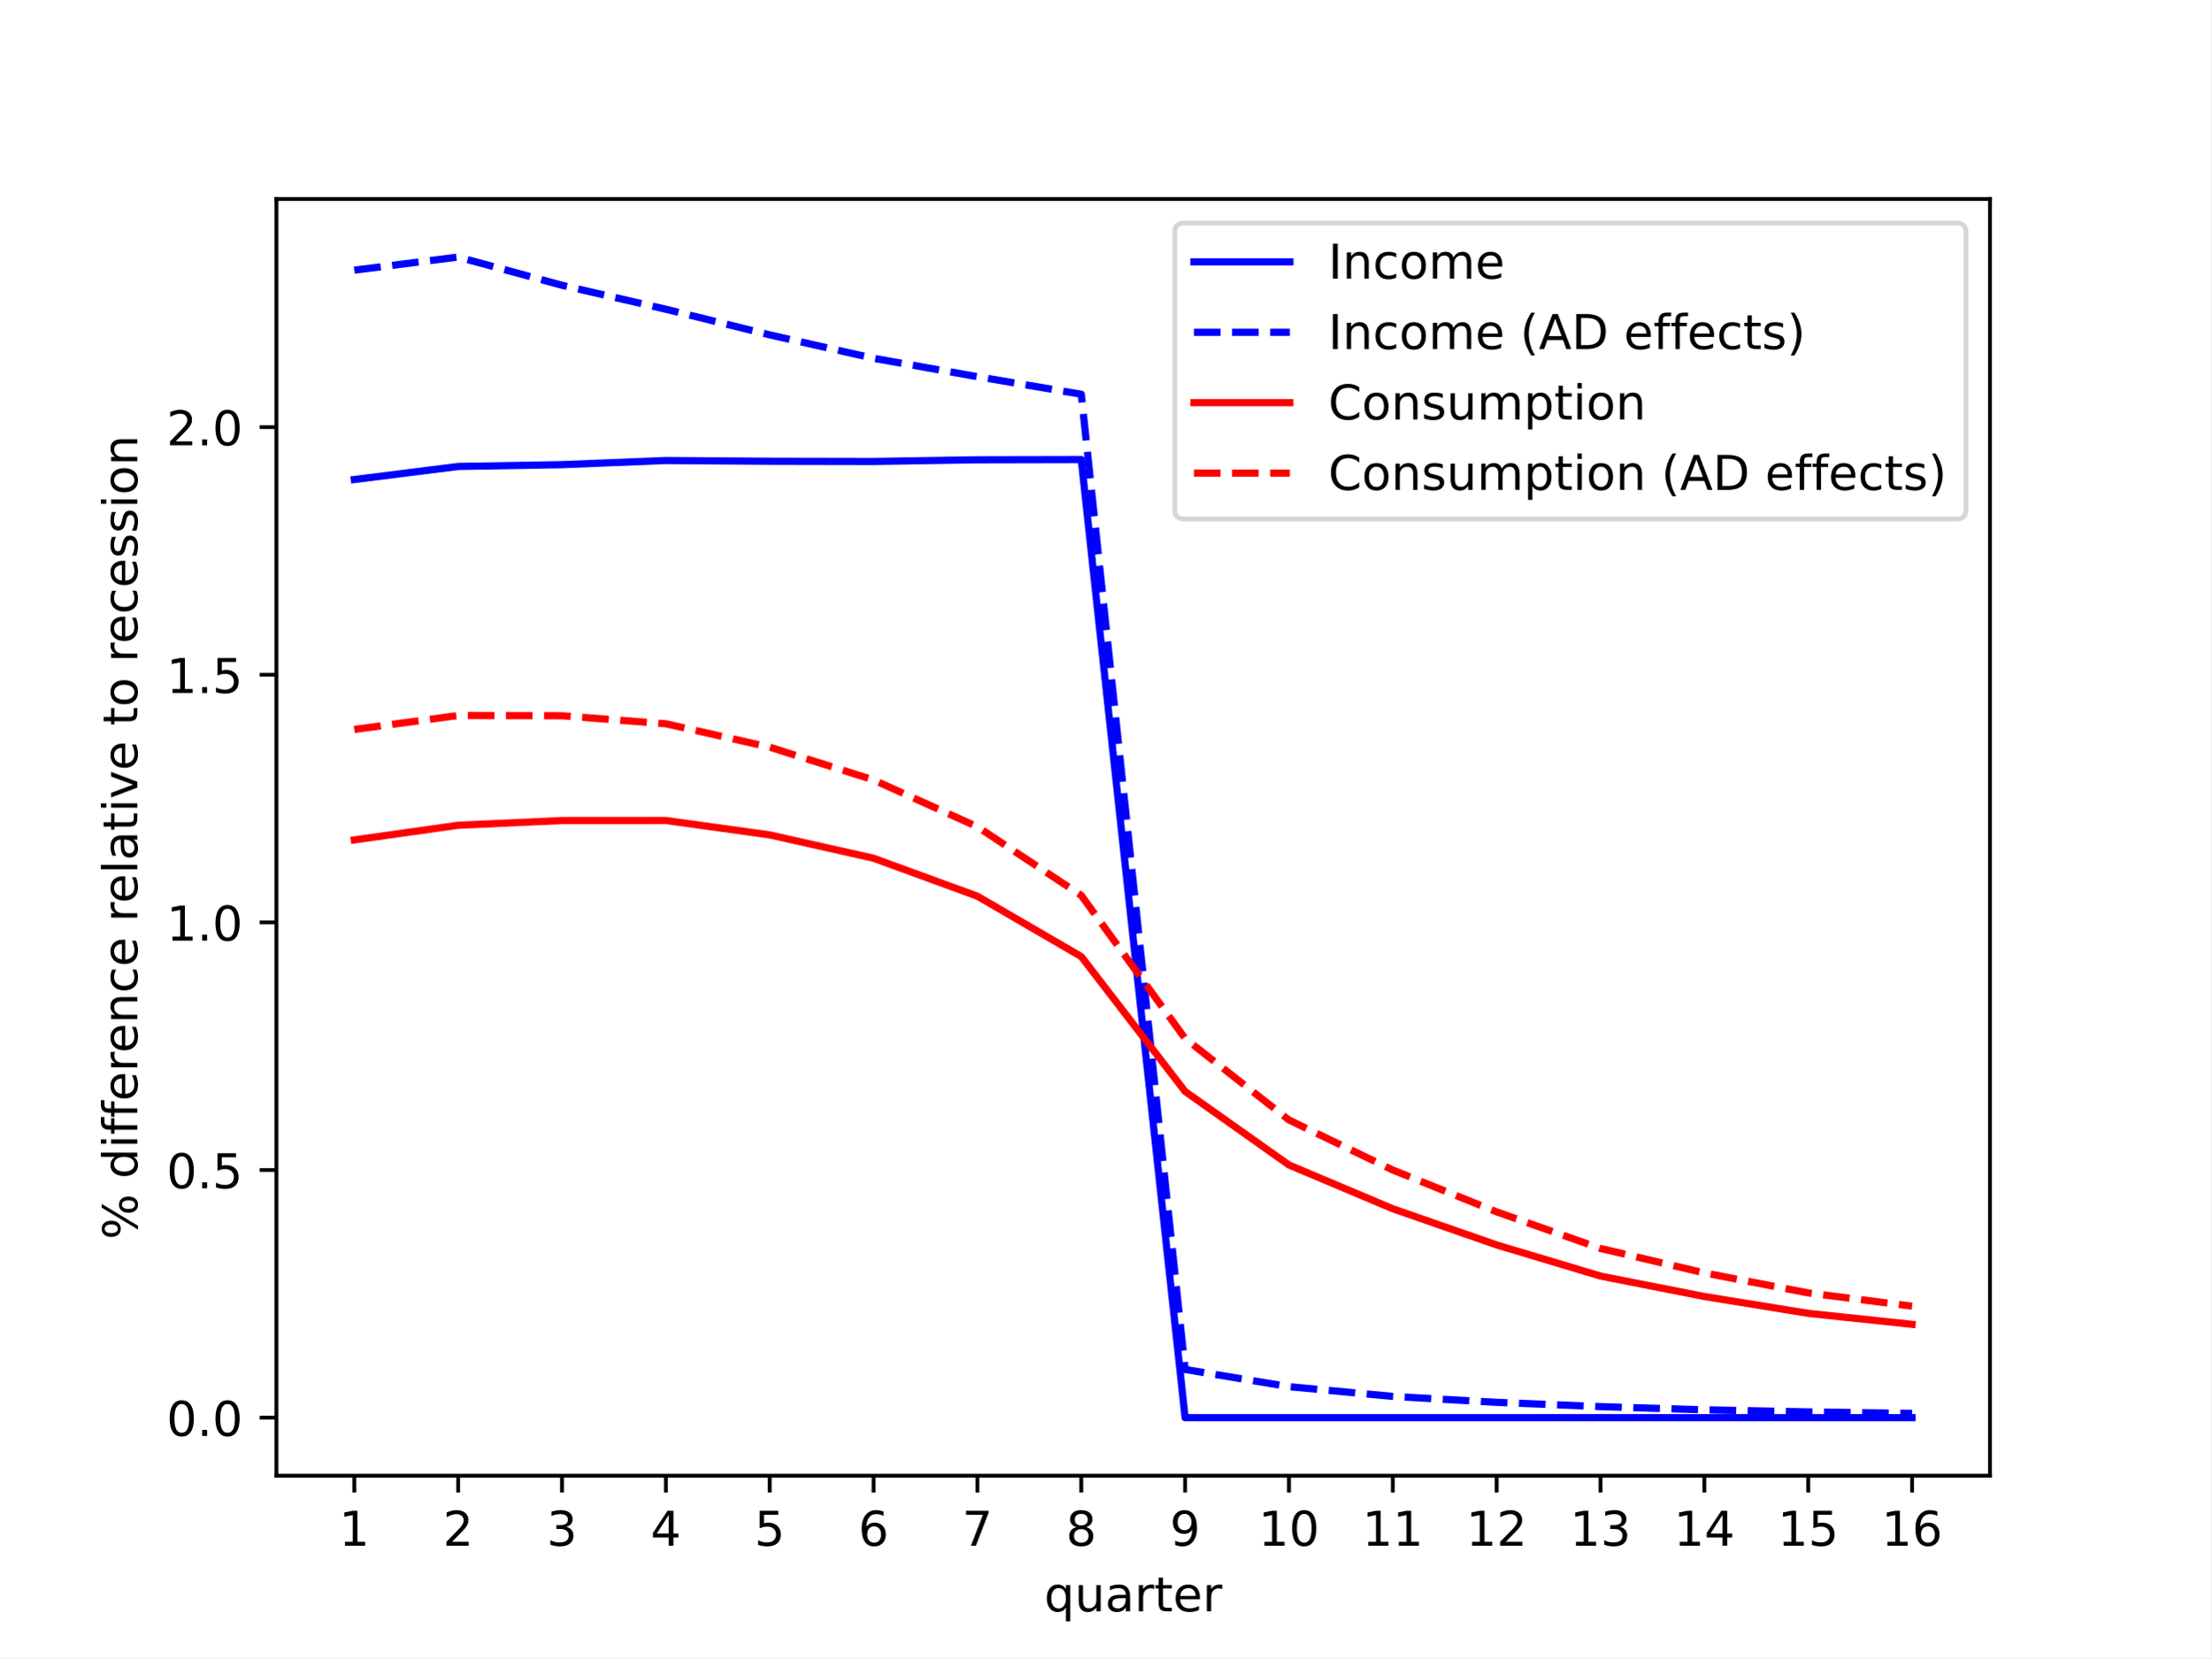
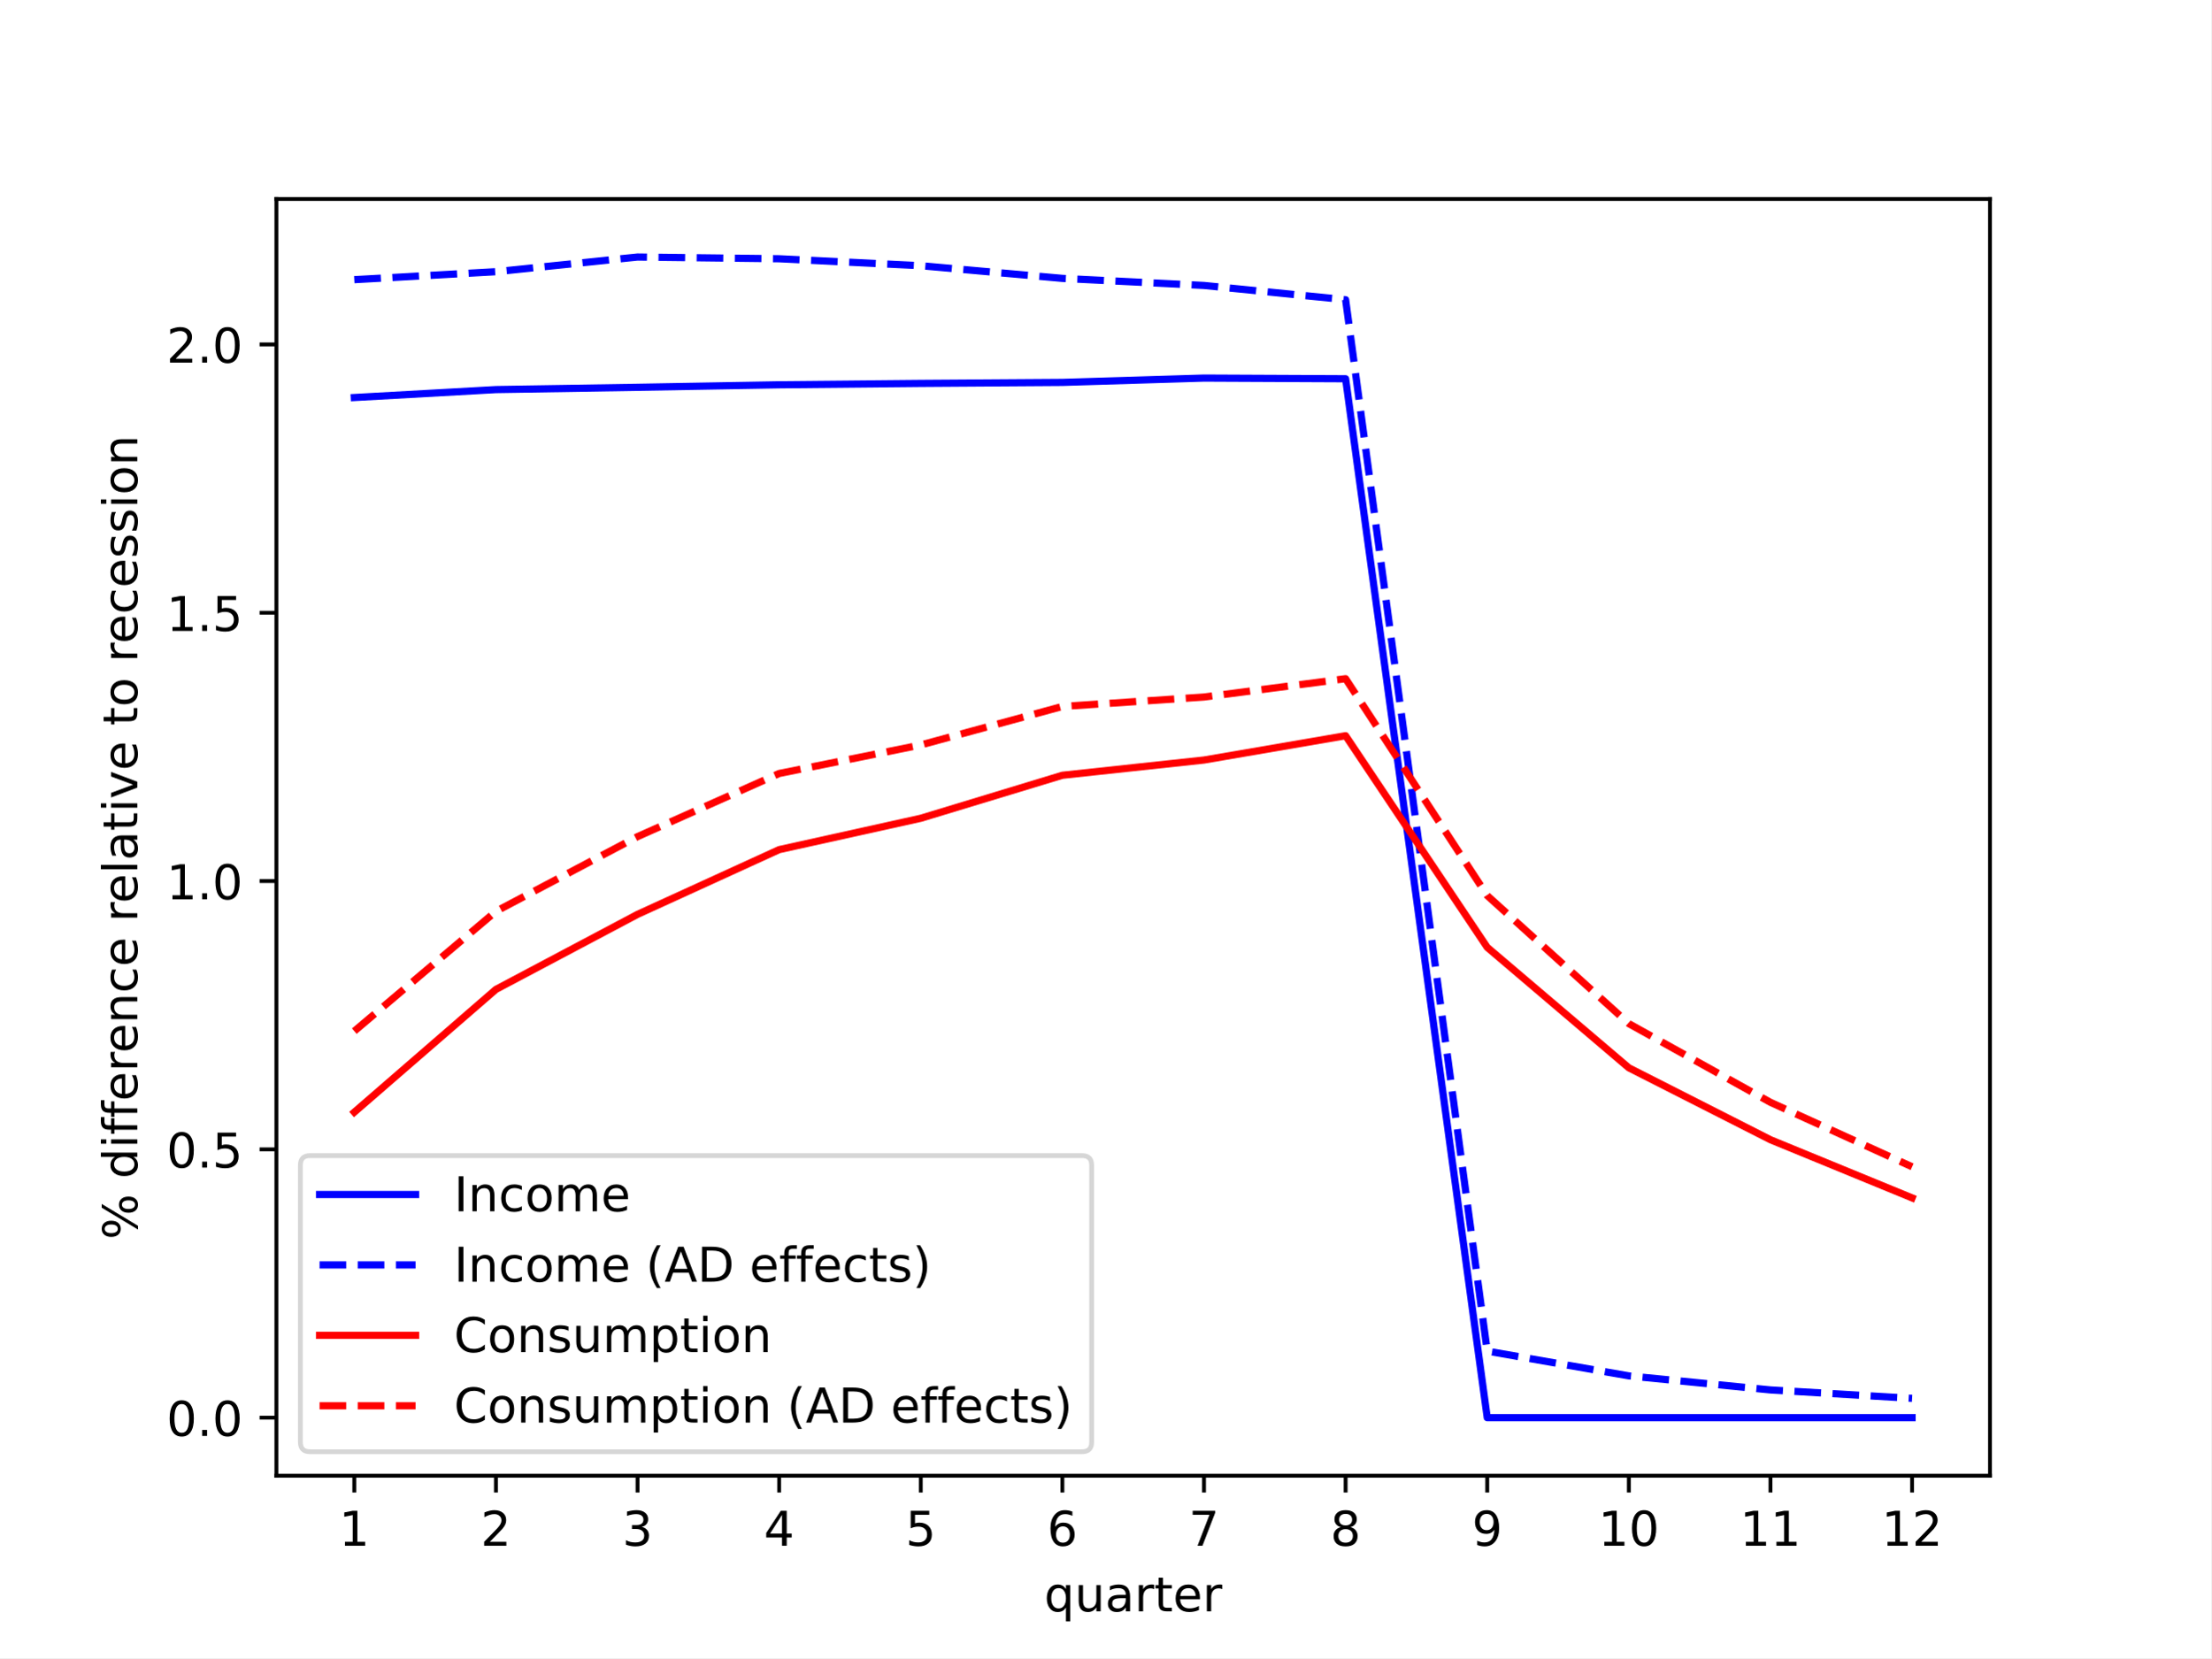
<svg xmlns="http://www.w3.org/2000/svg" xmlns:xlink="http://www.w3.org/1999/xlink" width="460.8pt" height="345.6pt" viewBox="0 0 460.8 345.6" version="1.1">
  <defs>
    <style type="text/css">*{stroke-linejoin: round; stroke-linecap: butt}</style>
  </defs>
  <g id="figure_1">
    <g id="patch_1">
      <path d="M 0 345.6  L 460.8 345.6  L 460.8 0  L 0 0  z " style="fill: #ffffff" />
    </g>
    <g id="axes_1">
      <g id="patch_2">
        <path d="M 57.6 307.584  L 414.72 307.584  L 414.72 41.472  L 57.6 41.472  z " style="fill: #ffffff" />
      </g>
      <g id="matplotlib.axis_1">
        <g id="xtick_1">
          <g id="line2d_1">
            <defs>
-               <path id="m026509fb27" d="M 0 0  L 0 3.5  " style="stroke: #000000; stroke-width: 0.8" />
-             </defs>
-             <g>
-               <use xlink:href="#m026509fb27" x="73.833" y="307.584" style="stroke: #000000; stroke-width: 0.8" />
+               <path id="m19d28f8341" d="M 0 0  L 0 3.5  " style="stroke: #000000; stroke-width: 0.8" />
+             </defs>
+             <g>
+               <use xlink:href="#m19d28f8341" x="73.833" y="307.584" style="stroke: #000000; stroke-width: 0.8" />
            </g>
          </g>
          <g id="text_1">
-             <g transform="translate(70.65148 322.1824)scale(0.1 -0.1)">
+             <g transform="translate(70.65148 322.1824) scale(0.1 -0.1)">
              <defs>
                <path id="DejaVuSans-31" d="M 794 531  L 1825 531  L 1825 4091  L 703 3866  L 703 4441  L 1819 4666  L 2450 4666  L 2450 531  L 3481 531  L 3481 0  L 794 0  L 794 531  z " transform="scale(0.015625)" />
              </defs>
              <use xlink:href="#DejaVuSans-31" />
            </g>
          </g>
        </g>
        <g id="xtick_2">
          <g id="line2d_2">
            <g>
-               <use xlink:href="#m026509fb27" x="95.476" y="307.584" style="stroke: #000000; stroke-width: 0.8" />
+               <use xlink:href="#m19d28f8341" x="103.347" y="307.584" style="stroke: #000000; stroke-width: 0.8" />
            </g>
          </g>
          <g id="text_2">
-             <g transform="translate(92.29511 322.1824)scale(0.1 -0.1)">
+             <g transform="translate(100.1655 322.1824) scale(0.1 -0.1)">
              <defs>
                <path id="DejaVuSans-32" d="M 1228 531  L 3431 531  L 3431 0  L 469 0  L 469 531  Q 828 903 1448 1529  Q 2069 2156 2228 2338  Q 2531 2678 2651 2914  Q 2772 3150 2772 3378  Q 2772 3750 2511 3984  Q 2250 4219 1831 4219  Q 1534 4219 1204 4116  Q 875 4013 500 3803  L 500 4441  Q 881 4594 1212 4672  Q 1544 4750 1819 4750  Q 2544 4750 2975 4387  Q 3406 4025 3406 3419  Q 3406 3131 3298 2873  Q 3191 2616 2906 2266  Q 2828 2175 2409 1742  Q 1991 1309 1228 531  z " transform="scale(0.015625)" />
              </defs>
              <use xlink:href="#DejaVuSans-32" />
            </g>
          </g>
        </g>
        <g id="xtick_3">
          <g id="line2d_3">
            <g>
-               <use xlink:href="#m026509fb27" x="117.12" y="307.584" style="stroke: #000000; stroke-width: 0.8" />
+               <use xlink:href="#m19d28f8341" x="132.861" y="307.584" style="stroke: #000000; stroke-width: 0.8" />
            </g>
          </g>
          <g id="text_3">
-             <g transform="translate(113.9387 322.1824)scale(0.1 -0.1)">
+             <g transform="translate(129.6796 322.1824) scale(0.1 -0.1)">
              <defs>
                <path id="DejaVuSans-33" d="M 2597 2516  Q 3050 2419 3304 2112  Q 3559 1806 3559 1356  Q 3559 666 3084 287  Q 2609 -91 1734 -91  Q 1441 -91 1130 -33  Q 819 25 488 141  L 488 750  Q 750 597 1062 519  Q 1375 441 1716 441  Q 2309 441 2620 675  Q 2931 909 2931 1356  Q 2931 1769 2642 2001  Q 2353 2234 1838 2234  L 1294 2234  L 1294 2753  L 1863 2753  Q 2328 2753 2575 2939  Q 2822 3125 2822 3475  Q 2822 3834 2567 4026  Q 2313 4219 1838 4219  Q 1578 4219 1281 4162  Q 984 4106 628 3988  L 628 4550  Q 988 4650 1302 4700  Q 1616 4750 1894 4750  Q 2613 4750 3031 4423  Q 3450 4097 3450 3541  Q 3450 3153 3228 2886  Q 3006 2619 2597 2516  z " transform="scale(0.015625)" />
              </defs>
              <use xlink:href="#DejaVuSans-33" />
            </g>
          </g>
        </g>
        <g id="xtick_4">
          <g id="line2d_4">
            <g>
-               <use xlink:href="#m026509fb27" x="138.764" y="307.584" style="stroke: #000000; stroke-width: 0.8" />
+               <use xlink:href="#m19d28f8341" x="162.375" y="307.584" style="stroke: #000000; stroke-width: 0.8" />
            </g>
          </g>
          <g id="text_4">
-             <g transform="translate(135.5824 322.1824)scale(0.1 -0.1)">
+             <g transform="translate(159.1936 322.1824) scale(0.1 -0.1)">
              <defs>
                <path id="DejaVuSans-34" d="M 2419 4116  L 825 1625  L 2419 1625  L 2419 4116  z M 2253 4666  L 3047 4666  L 3047 1625  L 3713 1625  L 3713 1100  L 3047 1100  L 3047 0  L 2419 0  L 2419 1100  L 313 1100  L 313 1709  L 2253 4666  z " transform="scale(0.015625)" />
              </defs>
              <use xlink:href="#DejaVuSans-34" />
            </g>
          </g>
        </g>
        <g id="xtick_5">
          <g id="line2d_5">
            <g>
-               <use xlink:href="#m026509fb27" x="160.407" y="307.584" style="stroke: #000000; stroke-width: 0.8" />
+               <use xlink:href="#m19d28f8341" x="191.889" y="307.584" style="stroke: #000000; stroke-width: 0.8" />
            </g>
          </g>
          <g id="text_5">
-             <g transform="translate(157.226 322.1824)scale(0.1 -0.1)">
+             <g transform="translate(188.7077 322.1824) scale(0.1 -0.1)">
              <defs>
                <path id="DejaVuSans-35" d="M 691 4666  L 3169 4666  L 3169 4134  L 1269 4134  L 1269 2991  Q 1406 3038 1543 3061  Q 1681 3084 1819 3084  Q 2600 3084 3056 2656  Q 3513 2228 3513 1497  Q 3513 744 3044 326  Q 2575 -91 1722 -91  Q 1428 -91 1123 -41  Q 819 9 494 109  L 494 744  Q 775 591 1075 516  Q 1375 441 1709 441  Q 2250 441 2565 725  Q 2881 1009 2881 1497  Q 2881 1984 2565 2268  Q 2250 2553 1709 2553  Q 1456 2553 1204 2497  Q 953 2441 691 2322  L 691 4666  z " transform="scale(0.015625)" />
              </defs>
              <use xlink:href="#DejaVuSans-35" />
            </g>
          </g>
        </g>
        <g id="xtick_6">
          <g id="line2d_6">
            <g>
-               <use xlink:href="#m026509fb27" x="182.051" y="307.584" style="stroke: #000000; stroke-width: 0.8" />
+               <use xlink:href="#m19d28f8341" x="221.403" y="307.584" style="stroke: #000000; stroke-width: 0.8" />
            </g>
          </g>
          <g id="text_6">
-             <g transform="translate(178.8697 322.1824)scale(0.1 -0.1)">
+             <g transform="translate(218.2217 322.1824) scale(0.1 -0.1)">
              <defs>
                <path id="DejaVuSans-36" d="M 2113 2584  Q 1688 2584 1439 2293  Q 1191 2003 1191 1497  Q 1191 994 1439 701  Q 1688 409 2113 409  Q 2538 409 2786 701  Q 3034 994 3034 1497  Q 3034 2003 2786 2293  Q 2538 2584 2113 2584  z M 3366 4563  L 3366 3988  Q 3128 4100 2886 4159  Q 2644 4219 2406 4219  Q 1781 4219 1451 3797  Q 1122 3375 1075 2522  Q 1259 2794 1537 2939  Q 1816 3084 2150 3084  Q 2853 3084 3261 2657  Q 3669 2231 3669 1497  Q 3669 778 3244 343  Q 2819 -91 2113 -91  Q 1303 -91 875 529  Q 447 1150 447 2328  Q 447 3434 972 4092  Q 1497 4750 2381 4750  Q 2619 4750 2861 4703  Q 3103 4656 3366 4563  z " transform="scale(0.015625)" />
              </defs>
              <use xlink:href="#DejaVuSans-36" />
            </g>
          </g>
        </g>
        <g id="xtick_7">
          <g id="line2d_7">
            <g>
-               <use xlink:href="#m026509fb27" x="203.695" y="307.584" style="stroke: #000000; stroke-width: 0.8" />
+               <use xlink:href="#m19d28f8341" x="250.917" y="307.584" style="stroke: #000000; stroke-width: 0.8" />
            </g>
          </g>
          <g id="text_7">
-             <g transform="translate(200.5133 322.1824)scale(0.1 -0.1)">
+             <g transform="translate(247.7358 322.1824) scale(0.1 -0.1)">
              <defs>
                <path id="DejaVuSans-37" d="M 525 4666  L 3525 4666  L 3525 4397  L 1831 0  L 1172 0  L 2766 4134  L 525 4134  L 525 4666  z " transform="scale(0.015625)" />
              </defs>
              <use xlink:href="#DejaVuSans-37" />
            </g>
          </g>
        </g>
        <g id="xtick_8">
          <g id="line2d_8">
            <g>
-               <use xlink:href="#m026509fb27" x="225.338" y="307.584" style="stroke: #000000; stroke-width: 0.8" />
+               <use xlink:href="#m19d28f8341" x="280.431" y="307.584" style="stroke: #000000; stroke-width: 0.8" />
            </g>
          </g>
          <g id="text_8">
-             <g transform="translate(222.1569 322.1824)scale(0.1 -0.1)">
+             <g transform="translate(277.2498 322.1824) scale(0.1 -0.1)">
              <defs>
                <path id="DejaVuSans-38" d="M 2034 2216  Q 1584 2216 1326 1975  Q 1069 1734 1069 1313  Q 1069 891 1326 650  Q 1584 409 2034 409  Q 2484 409 2743 651  Q 3003 894 3003 1313  Q 3003 1734 2745 1975  Q 2488 2216 2034 2216  z M 1403 2484  Q 997 2584 770 2862  Q 544 3141 544 3541  Q 544 4100 942 4425  Q 1341 4750 2034 4750  Q 2731 4750 3128 4425  Q 3525 4100 3525 3541  Q 3525 3141 3298 2862  Q 3072 2584 2669 2484  Q 3125 2378 3379 2068  Q 3634 1759 3634 1313  Q 3634 634 3220 271  Q 2806 -91 2034 -91  Q 1263 -91 848 271  Q 434 634 434 1313  Q 434 1759 690 2068  Q 947 2378 1403 2484  z M 1172 3481  Q 1172 3119 1398 2916  Q 1625 2713 2034 2713  Q 2441 2713 2670 2916  Q 2900 3119 2900 3481  Q 2900 3844 2670 4047  Q 2441 4250 2034 4250  Q 1625 4250 1398 4047  Q 1172 3844 1172 3481  z " transform="scale(0.015625)" />
              </defs>
              <use xlink:href="#DejaVuSans-38" />
            </g>
          </g>
        </g>
        <g id="xtick_9">
          <g id="line2d_9">
            <g>
-               <use xlink:href="#m026509fb27" x="246.982" y="307.584" style="stroke: #000000; stroke-width: 0.8" />
+               <use xlink:href="#m19d28f8341" x="309.945" y="307.584" style="stroke: #000000; stroke-width: 0.8" />
            </g>
          </g>
          <g id="text_9">
-             <g transform="translate(243.8006 322.1824)scale(0.1 -0.1)">
+             <g transform="translate(306.7639 322.1824) scale(0.1 -0.1)">
              <defs>
                <path id="DejaVuSans-39" d="M 703 97  L 703 672  Q 941 559 1184 500  Q 1428 441 1663 441  Q 2288 441 2617 861  Q 2947 1281 2994 2138  Q 2813 1869 2534 1725  Q 2256 1581 1919 1581  Q 1219 1581 811 2004  Q 403 2428 403 3163  Q 403 3881 828 4315  Q 1253 4750 1959 4750  Q 2769 4750 3195 4129  Q 3622 3509 3622 2328  Q 3622 1225 3098 567  Q 2575 -91 1691 -91  Q 1453 -91 1209 -44  Q 966 3 703 97  z M 1959 2075  Q 2384 2075 2632 2365  Q 2881 2656 2881 3163  Q 2881 3666 2632 3958  Q 2384 4250 1959 4250  Q 1534 4250 1286 3958  Q 1038 3666 1038 3163  Q 1038 2656 1286 2365  Q 1534 2075 1959 2075  z " transform="scale(0.015625)" />
              </defs>
              <use xlink:href="#DejaVuSans-39" />
            </g>
          </g>
        </g>
        <g id="xtick_10">
          <g id="line2d_10">
            <g>
-               <use xlink:href="#m026509fb27" x="268.625" y="307.584" style="stroke: #000000; stroke-width: 0.8" />
+               <use xlink:href="#m19d28f8341" x="339.459" y="307.584" style="stroke: #000000; stroke-width: 0.8" />
            </g>
          </g>
          <g id="text_10">
-             <g transform="translate(262.263 322.1824)scale(0.1 -0.1)">
+             <g transform="translate(333.0967 322.1824) scale(0.1 -0.1)">
              <defs>
                <path id="DejaVuSans-30" d="M 2034 4250  Q 1547 4250 1301 3770  Q 1056 3291 1056 2328  Q 1056 1369 1301 889  Q 1547 409 2034 409  Q 2525 409 2770 889  Q 3016 1369 3016 2328  Q 3016 3291 2770 3770  Q 2525 4250 2034 4250  z M 2034 4750  Q 2819 4750 3233 4129  Q 3647 3509 3647 2328  Q 3647 1150 3233 529  Q 2819 -91 2034 -91  Q 1250 -91 836 529  Q 422 1150 422 2328  Q 422 3509 836 4129  Q 1250 4750 2034 4750  z " transform="scale(0.015625)" />
              </defs>
              <use xlink:href="#DejaVuSans-31" />
              <use xlink:href="#DejaVuSans-30" x="63.623" />
            </g>
          </g>
        </g>
        <g id="xtick_11">
          <g id="line2d_11">
            <g>
-               <use xlink:href="#m026509fb27" x="290.269" y="307.584" style="stroke: #000000; stroke-width: 0.8" />
+               <use xlink:href="#m19d28f8341" x="368.973" y="307.584" style="stroke: #000000; stroke-width: 0.8" />
            </g>
          </g>
          <g id="text_11">
-             <g transform="translate(283.9066 322.1824)scale(0.1 -0.1)">
+             <g transform="translate(362.6107 322.1824) scale(0.1 -0.1)">
              <use xlink:href="#DejaVuSans-31" />
              <use xlink:href="#DejaVuSans-31" x="63.623" />
            </g>
          </g>
        </g>
        <g id="xtick_12">
          <g id="line2d_12">
            <g>
-               <use xlink:href="#m026509fb27" x="311.913" y="307.584" style="stroke: #000000; stroke-width: 0.8" />
+               <use xlink:href="#m19d28f8341" x="398.487" y="307.584" style="stroke: #000000; stroke-width: 0.8" />
            </g>
          </g>
          <g id="text_12">
-             <g transform="translate(305.5502 322.1824)scale(0.1 -0.1)">
+             <g transform="translate(392.1248 322.1824) scale(0.1 -0.1)">
              <use xlink:href="#DejaVuSans-31" />
              <use xlink:href="#DejaVuSans-32" x="63.623" />
            </g>
          </g>
        </g>
-         <g id="xtick_13">
-           <g id="line2d_13">
-             <g>
-               <use xlink:href="#m026509fb27" x="333.556" y="307.584" style="stroke: #000000; stroke-width: 0.8" />
-             </g>
-           </g>
-           <g id="text_13">
-             <g transform="translate(327.1939 322.1824)scale(0.1 -0.1)">
-               <use xlink:href="#DejaVuSans-31" />
-               <use xlink:href="#DejaVuSans-33" x="63.623" />
-             </g>
-           </g>
-         </g>
-         <g id="xtick_14">
-           <g id="line2d_14">
-             <g>
-               <use xlink:href="#m026509fb27" x="355.2" y="307.584" style="stroke: #000000; stroke-width: 0.8" />
-             </g>
-           </g>
-           <g id="text_14">
-             <g transform="translate(348.8375 322.1824)scale(0.1 -0.1)">
-               <use xlink:href="#DejaVuSans-31" />
-               <use xlink:href="#DejaVuSans-34" x="63.623" />
-             </g>
-           </g>
-         </g>
-         <g id="xtick_15">
-           <g id="line2d_15">
-             <g>
-               <use xlink:href="#m026509fb27" x="376.844" y="307.584" style="stroke: #000000; stroke-width: 0.8" />
-             </g>
-           </g>
-           <g id="text_15">
-             <g transform="translate(370.4811 322.1824)scale(0.1 -0.1)">
-               <use xlink:href="#DejaVuSans-31" />
-               <use xlink:href="#DejaVuSans-35" x="63.623" />
-             </g>
-           </g>
-         </g>
-         <g id="xtick_16">
-           <g id="line2d_16">
-             <g>
-               <use xlink:href="#m026509fb27" x="398.487" y="307.584" style="stroke: #000000; stroke-width: 0.8" />
-             </g>
-           </g>
-           <g id="text_16">
-             <g transform="translate(392.1248 322.1824)scale(0.1 -0.1)">
-               <use xlink:href="#DejaVuSans-31" />
-               <use xlink:href="#DejaVuSans-36" x="63.623" />
-             </g>
-           </g>
-         </g>
-         <g id="text_17">
-           <g transform="translate(217.6053 335.8606)scale(0.1 -0.1)">
+         <g id="text_13">
+           <g transform="translate(217.6053 335.8606) scale(0.1 -0.1)">
            <defs>
              <path id="DejaVuSans-71" d="M 947 1747  Q 947 1113 1208 752  Q 1469 391 1925 391  Q 2381 391 2643 752  Q 2906 1113 2906 1747  Q 2906 2381 2643 2742  Q 2381 3103 1925 3103  Q 1469 3103 1208 2742  Q 947 2381 947 1747  z M 2906 525  Q 2725 213 2448 61  Q 2172 -91 1784 -91  Q 1150 -91 751 415  Q 353 922 353 1747  Q 353 2572 751 3078  Q 1150 3584 1784 3584  Q 2172 3584 2448 3432  Q 2725 3281 2906 2969  L 2906 3500  L 3481 3500  L 3481 -1331  L 2906 -1331  L 2906 525  z " transform="scale(0.015625)" />
              <path id="DejaVuSans-75" d="M 544 1381  L 544 3500  L 1119 3500  L 1119 1403  Q 1119 906 1312 657  Q 1506 409 1894 409  Q 2359 409 2629 706  Q 2900 1003 2900 1516  L 2900 3500  L 3475 3500  L 3475 0  L 2900 0  L 2900 538  Q 2691 219 2414 64  Q 2138 -91 1772 -91  Q 1169 -91 856 284  Q 544 659 544 1381  z M 1991 3584  L 1991 3584  z " transform="scale(0.015625)" />
              <path id="DejaVuSans-61" d="M 2194 1759  Q 1497 1759 1228 1600  Q 959 1441 959 1056  Q 959 750 1161 570  Q 1363 391 1709 391  Q 2188 391 2477 730  Q 2766 1069 2766 1631  L 2766 1759  L 2194 1759  z M 3341 1997  L 3341 0  L 2766 0  L 2766 531  Q 2569 213 2275 61  Q 1981 -91 1556 -91  Q 1019 -91 701 211  Q 384 513 384 1019  Q 384 1609 779 1909  Q 1175 2209 1959 2209  L 2766 2209  L 2766 2266  Q 2766 2663 2505 2880  Q 2244 3097 1772 3097  Q 1472 3097 1187 3025  Q 903 2953 641 2809  L 641 3341  Q 956 3463 1253 3523  Q 1550 3584 1831 3584  Q 2591 3584 2966 3190  Q 3341 2797 3341 1997  z " transform="scale(0.015625)" />
              <path id="DejaVuSans-72" d="M 2631 2963  Q 2534 3019 2420 3045  Q 2306 3072 2169 3072  Q 1681 3072 1420 2755  Q 1159 2438 1159 1844  L 1159 0  L 581 0  L 581 3500  L 1159 3500  L 1159 2956  Q 1341 3275 1631 3429  Q 1922 3584 2338 3584  Q 2397 3584 2469 3576  Q 2541 3569 2628 3553  L 2631 2963  z " transform="scale(0.015625)" />
              <path id="DejaVuSans-74" d="M 1172 4494  L 1172 3500  L 2356 3500  L 2356 3053  L 1172 3053  L 1172 1153  Q 1172 725 1289 603  Q 1406 481 1766 481  L 2356 481  L 2356 0  L 1766 0  Q 1100 0 847 248  Q 594 497 594 1153  L 594 3053  L 172 3053  L 172 3500  L 594 3500  L 594 4494  L 1172 4494  z " transform="scale(0.015625)" />
              <path id="DejaVuSans-65" d="M 3597 1894  L 3597 1613  L 953 1613  Q 991 1019 1311 708  Q 1631 397 2203 397  Q 2534 397 2845 478  Q 3156 559 3463 722  L 3463 178  Q 3153 47 2828 -22  Q 2503 -91 2169 -91  Q 1331 -91 842 396  Q 353 884 353 1716  Q 353 2575 817 3079  Q 1281 3584 2069 3584  Q 2775 3584 3186 3129  Q 3597 2675 3597 1894  z M 3022 2063  Q 3016 2534 2758 2815  Q 2500 3097 2075 3097  Q 1594 3097 1305 2825  Q 1016 2553 972 2059  L 3022 2063  z " transform="scale(0.015625)" />
            </defs>
            <use xlink:href="#DejaVuSans-71" />
            <use xlink:href="#DejaVuSans-75" x="63.477" />
            <use xlink:href="#DejaVuSans-61" x="126.855" />
            <use xlink:href="#DejaVuSans-72" x="188.135" />
            <use xlink:href="#DejaVuSans-74" x="229.248" />
            <use xlink:href="#DejaVuSans-65" x="268.457" />
            <use xlink:href="#DejaVuSans-72" x="329.98" />
          </g>
        </g>
      </g>
      <g id="matplotlib.axis_2">
        <g id="ytick_1">
-           <g id="line2d_17">
-             <defs>
-               <path id="m6941d28cbd" d="M 0 0  L -3.5 0  " style="stroke: #000000; stroke-width: 0.8" />
-             </defs>
-             <g>
-               <use xlink:href="#m6941d28cbd" x="57.6" y="295.488" style="stroke: #000000; stroke-width: 0.8" />
-             </g>
-           </g>
-           <g id="text_18">
-             <g transform="translate(34.69687 299.2872)scale(0.1 -0.1)">
+           <g id="line2d_13">
+             <defs>
+               <path id="m0e841d7f70" d="M 0 0  L -3.5 0  " style="stroke: #000000; stroke-width: 0.8" />
+             </defs>
+             <g>
+               <use xlink:href="#m0e841d7f70" x="57.6" y="295.488" style="stroke: #000000; stroke-width: 0.8" />
+             </g>
+           </g>
+           <g id="text_14">
+             <g transform="translate(34.69687 299.2872) scale(0.1 -0.1)">
              <defs>
                <path id="DejaVuSans-2e" d="M 684 794  L 1344 794  L 1344 0  L 684 0  L 684 794  z " transform="scale(0.015625)" />
              </defs>
              <use xlink:href="#DejaVuSans-30" />
              <use xlink:href="#DejaVuSans-2e" x="63.623" />
              <use xlink:href="#DejaVuSans-30" x="95.41" />
            </g>
          </g>
        </g>
        <g id="ytick_2">
-           <g id="line2d_18">
-             <g>
-               <use xlink:href="#m6941d28cbd" x="57.6" y="243.87" style="stroke: #000000; stroke-width: 0.8" />
-             </g>
-           </g>
-           <g id="text_19">
-             <g transform="translate(34.69687 247.6694)scale(0.1 -0.1)">
+           <g id="line2d_14">
+             <g>
+               <use xlink:href="#m0e841d7f70" x="57.6" y="239.563" style="stroke: #000000; stroke-width: 0.8" />
+             </g>
+           </g>
+           <g id="text_15">
+             <g transform="translate(34.69687 243.3618) scale(0.1 -0.1)">
              <use xlink:href="#DejaVuSans-30" />
              <use xlink:href="#DejaVuSans-2e" x="63.623" />
              <use xlink:href="#DejaVuSans-35" x="95.41" />
            </g>
          </g>
        </g>
        <g id="ytick_3">
-           <g id="line2d_19">
-             <g>
-               <use xlink:href="#m6941d28cbd" x="57.6" y="192.252" style="stroke: #000000; stroke-width: 0.8" />
-             </g>
-           </g>
-           <g id="text_20">
-             <g transform="translate(34.69687 196.0516)scale(0.1 -0.1)">
+           <g id="line2d_15">
+             <g>
+               <use xlink:href="#m0e841d7f70" x="57.6" y="183.637" style="stroke: #000000; stroke-width: 0.8" />
+             </g>
+           </g>
+           <g id="text_16">
+             <g transform="translate(34.69687 187.4363) scale(0.1 -0.1)">
              <use xlink:href="#DejaVuSans-31" />
              <use xlink:href="#DejaVuSans-2e" x="63.623" />
              <use xlink:href="#DejaVuSans-30" x="95.41" />
            </g>
          </g>
        </g>
        <g id="ytick_4">
-           <g id="line2d_20">
-             <g>
-               <use xlink:href="#m6941d28cbd" x="57.6" y="140.635" style="stroke: #000000; stroke-width: 0.8" />
-             </g>
-           </g>
-           <g id="text_21">
-             <g transform="translate(34.69687 144.4338)scale(0.1 -0.1)">
+           <g id="line2d_16">
+             <g>
+               <use xlink:href="#m0e841d7f70" x="57.6" y="127.712" style="stroke: #000000; stroke-width: 0.8" />
+             </g>
+           </g>
+           <g id="text_17">
+             <g transform="translate(34.69687 131.5109) scale(0.1 -0.1)">
              <use xlink:href="#DejaVuSans-31" />
              <use xlink:href="#DejaVuSans-2e" x="63.623" />
              <use xlink:href="#DejaVuSans-35" x="95.41" />
            </g>
          </g>
        </g>
        <g id="ytick_5">
-           <g id="line2d_21">
-             <g>
-               <use xlink:href="#m6941d28cbd" x="57.6" y="89.017" style="stroke: #000000; stroke-width: 0.8" />
-             </g>
-           </g>
-           <g id="text_22">
-             <g transform="translate(34.69687 92.81601)scale(0.1 -0.1)">
+           <g id="line2d_17">
+             <g>
+               <use xlink:href="#m0e841d7f70" x="57.6" y="71.786" style="stroke: #000000; stroke-width: 0.8" />
+             </g>
+           </g>
+           <g id="text_18">
+             <g transform="translate(34.69687 75.58544) scale(0.1 -0.1)">
              <use xlink:href="#DejaVuSans-32" />
              <use xlink:href="#DejaVuSans-2e" x="63.623" />
              <use xlink:href="#DejaVuSans-30" x="95.41" />
            </g>
          </g>
        </g>
-         <g id="text_23">
-           <g transform="translate(28.61719 258.3585)rotate(-90)scale(0.1 -0.1)">
+         <g id="text_19">
+           <g transform="translate(28.61719 258.3585) rotate(-90) scale(0.1 -0.1)">
            <defs>
              <path id="DejaVuSans-25" d="M 4653 2053  Q 4381 2053 4226 1822  Q 4072 1591 4072 1178  Q 4072 772 4226 539  Q 4381 306 4653 306  Q 4919 306 5073 539  Q 5228 772 5228 1178  Q 5228 1588 5073 1820  Q 4919 2053 4653 2053  z M 4653 2450  Q 5147 2450 5437 2106  Q 5728 1763 5728 1178  Q 5728 594 5436 251  Q 5144 -91 4653 -91  Q 4153 -91 3862 251  Q 3572 594 3572 1178  Q 3572 1766 3864 2108  Q 4156 2450 4653 2450  z M 1428 4353  Q 1159 4353 1004 4120  Q 850 3888 850 3481  Q 850 3069 1003 2837  Q 1156 2606 1428 2606  Q 1700 2606 1854 2837  Q 2009 3069 2009 3481  Q 2009 3884 1853 4118  Q 1697 4353 1428 4353  z M 4250 4750  L 4750 4750  L 1831 -91  L 1331 -91  L 4250 4750  z M 1428 4750  Q 1922 4750 2215 4408  Q 2509 4066 2509 3481  Q 2509 2891 2217 2550  Q 1925 2209 1428 2209  Q 931 2209 642 2551  Q 353 2894 353 3481  Q 353 4063 643 4406  Q 934 4750 1428 4750  z " transform="scale(0.015625)" />
              <path id="DejaVuSans-20" transform="scale(0.015625)" />
              <path id="DejaVuSans-64" d="M 2906 2969  L 2906 4863  L 3481 4863  L 3481 0  L 2906 0  L 2906 525  Q 2725 213 2448 61  Q 2172 -91 1784 -91  Q 1150 -91 751 415  Q 353 922 353 1747  Q 353 2572 751 3078  Q 1150 3584 1784 3584  Q 2172 3584 2448 3432  Q 2725 3281 2906 2969  z M 947 1747  Q 947 1113 1208 752  Q 1469 391 1925 391  Q 2381 391 2643 752  Q 2906 1113 2906 1747  Q 2906 2381 2643 2742  Q 2381 3103 1925 3103  Q 1469 3103 1208 2742  Q 947 2381 947 1747  z " transform="scale(0.015625)" />
              <path id="DejaVuSans-69" d="M 603 3500  L 1178 3500  L 1178 0  L 603 0  L 603 3500  z M 603 4863  L 1178 4863  L 1178 4134  L 603 4134  L 603 4863  z " transform="scale(0.015625)" />
              <path id="DejaVuSans-66" d="M 2375 4863  L 2375 4384  L 1825 4384  Q 1516 4384 1395 4259  Q 1275 4134 1275 3809  L 1275 3500  L 2222 3500  L 2222 3053  L 1275 3053  L 1275 0  L 697 0  L 697 3053  L 147 3053  L 147 3500  L 697 3500  L 697 3744  Q 697 4328 969 4595  Q 1241 4863 1831 4863  L 2375 4863  z " transform="scale(0.015625)" />
              <path id="DejaVuSans-6e" d="M 3513 2113  L 3513 0  L 2938 0  L 2938 2094  Q 2938 2591 2744 2837  Q 2550 3084 2163 3084  Q 1697 3084 1428 2787  Q 1159 2491 1159 1978  L 1159 0  L 581 0  L 581 3500  L 1159 3500  L 1159 2956  Q 1366 3272 1645 3428  Q 1925 3584 2291 3584  Q 2894 3584 3203 3211  Q 3513 2838 3513 2113  z " transform="scale(0.015625)" />
              <path id="DejaVuSans-63" d="M 3122 3366  L 3122 2828  Q 2878 2963 2633 3030  Q 2388 3097 2138 3097  Q 1578 3097 1268 2742  Q 959 2388 959 1747  Q 959 1106 1268 751  Q 1578 397 2138 397  Q 2388 397 2633 464  Q 2878 531 3122 666  L 3122 134  Q 2881 22 2623 -34  Q 2366 -91 2075 -91  Q 1284 -91 818 406  Q 353 903 353 1747  Q 353 2603 823 3093  Q 1294 3584 2113 3584  Q 2378 3584 2631 3529  Q 2884 3475 3122 3366  z " transform="scale(0.015625)" />
              <path id="DejaVuSans-6c" d="M 603 4863  L 1178 4863  L 1178 0  L 603 0  L 603 4863  z " transform="scale(0.015625)" />
              <path id="DejaVuSans-76" d="M 191 3500  L 800 3500  L 1894 563  L 2988 3500  L 3597 3500  L 2284 0  L 1503 0  L 191 3500  z " transform="scale(0.015625)" />
              <path id="DejaVuSans-6f" d="M 1959 3097  Q 1497 3097 1228 2736  Q 959 2375 959 1747  Q 959 1119 1226 758  Q 1494 397 1959 397  Q 2419 397 2687 759  Q 2956 1122 2956 1747  Q 2956 2369 2687 2733  Q 2419 3097 1959 3097  z M 1959 3584  Q 2709 3584 3137 3096  Q 3566 2609 3566 1747  Q 3566 888 3137 398  Q 2709 -91 1959 -91  Q 1206 -91 779 398  Q 353 888 353 1747  Q 353 2609 779 3096  Q 1206 3584 1959 3584  z " transform="scale(0.015625)" />
              <path id="DejaVuSans-73" d="M 2834 3397  L 2834 2853  Q 2591 2978 2328 3040  Q 2066 3103 1784 3103  Q 1356 3103 1142 2972  Q 928 2841 928 2578  Q 928 2378 1081 2264  Q 1234 2150 1697 2047  L 1894 2003  Q 2506 1872 2764 1633  Q 3022 1394 3022 966  Q 3022 478 2636 193  Q 2250 -91 1575 -91  Q 1294 -91 989 -36  Q 684 19 347 128  L 347 722  Q 666 556 975 473  Q 1284 391 1588 391  Q 1994 391 2212 530  Q 2431 669 2431 922  Q 2431 1156 2273 1281  Q 2116 1406 1581 1522  L 1381 1569  Q 847 1681 609 1914  Q 372 2147 372 2553  Q 372 3047 722 3315  Q 1072 3584 1716 3584  Q 2034 3584 2315 3537  Q 2597 3491 2834 3397  z " transform="scale(0.015625)" />
            </defs>
            <use xlink:href="#DejaVuSans-25" />
            <use xlink:href="#DejaVuSans-20" x="95.02" />
            <use xlink:href="#DejaVuSans-64" x="126.807" />
            <use xlink:href="#DejaVuSans-69" x="190.283" />
            <use xlink:href="#DejaVuSans-66" x="218.066" />
            <use xlink:href="#DejaVuSans-66" x="253.271" />
            <use xlink:href="#DejaVuSans-65" x="288.477" />
            <use xlink:href="#DejaVuSans-72" x="350" />
            <use xlink:href="#DejaVuSans-65" x="388.863" />
            <use xlink:href="#DejaVuSans-6e" x="450.387" />
            <use xlink:href="#DejaVuSans-63" x="513.766" />
            <use xlink:href="#DejaVuSans-65" x="568.746" />
            <use xlink:href="#DejaVuSans-20" x="630.27" />
            <use xlink:href="#DejaVuSans-72" x="662.057" />
            <use xlink:href="#DejaVuSans-65" x="700.92" />
            <use xlink:href="#DejaVuSans-6c" x="762.443" />
            <use xlink:href="#DejaVuSans-61" x="790.227" />
            <use xlink:href="#DejaVuSans-74" x="851.506" />
            <use xlink:href="#DejaVuSans-69" x="890.715" />
            <use xlink:href="#DejaVuSans-76" x="918.498" />
            <use xlink:href="#DejaVuSans-65" x="977.678" />
            <use xlink:href="#DejaVuSans-20" x="1039.201" />
            <use xlink:href="#DejaVuSans-74" x="1070.988" />
            <use xlink:href="#DejaVuSans-6f" x="1110.197" />
            <use xlink:href="#DejaVuSans-20" x="1171.379" />
            <use xlink:href="#DejaVuSans-72" x="1203.166" />
            <use xlink:href="#DejaVuSans-65" x="1242.029" />
            <use xlink:href="#DejaVuSans-63" x="1303.553" />
            <use xlink:href="#DejaVuSans-65" x="1358.533" />
            <use xlink:href="#DejaVuSans-73" x="1420.057" />
            <use xlink:href="#DejaVuSans-73" x="1472.156" />
            <use xlink:href="#DejaVuSans-69" x="1524.256" />
            <use xlink:href="#DejaVuSans-6f" x="1552.039" />
            <use xlink:href="#DejaVuSans-6e" x="1613.221" />
          </g>
        </g>
      </g>
-       <g id="line2d_22">
-         <path d="M 73.833 99.942  L 95.476 97.218  L 117.12 96.846  L 138.764 95.979  L 160.407 96.135  L 182.051 96.18  L 203.695 95.821  L 225.338 95.772  L 246.982 295.488  L 268.625 295.488  L 290.269 295.488  L 311.913 295.488  L 333.556 295.488  L 355.2 295.488  L 376.844 295.488  L 398.487 295.488  " clip-path="url(#peb60e6b41f)" style="fill: none; stroke: #0000ff; stroke-width: 1.5; stroke-linecap: square" />
-       </g>
-       <g id="line2d_23">
-         <path d="M 73.833 56.303  L 95.476 53.568  L 117.12 59.451  L 138.764 64.447  L 160.407 69.788  L 182.051 74.669  L 203.695 78.505  L 225.338 82.165  L 246.982 285.445  L 268.625 289.026  L 290.269 291.059  L 311.913 292.293  L 333.556 293.191  L 355.2 293.85  L 376.844 294.287  L 398.487 294.6  " clip-path="url(#peb60e6b41f)" style="fill: none; stroke-dasharray: 5.55,2.4; stroke-dashoffset: 0; stroke: #0000ff; stroke-width: 1.5" />
-       </g>
-       <g id="line2d_24">
-         <path d="M 73.833 175.066  L 95.476 172.007  L 117.12 171.026  L 138.764 171.017  L 160.407 174.017  L 182.051 178.883  L 203.695 186.8  L 225.338 199.382  L 246.982 227.498  L 268.625 242.822  L 290.269 251.953  L 311.913 259.49  L 333.556 265.981  L 355.2 270.239  L 376.844 273.751  L 398.487 276.043  " clip-path="url(#peb60e6b41f)" style="fill: none; stroke: #ff0000; stroke-width: 1.5; stroke-linecap: square" />
-       </g>
-       <g id="line2d_25">
-         <path d="M 73.833 152.038  L 95.476 149.133  L 117.12 149.186  L 138.764 150.853  L 160.407 155.729  L 182.051 162.564  L 203.695 172.33  L 225.338 186.633  L 246.982 216.459  L 268.625 233.442  L 290.269 243.878  L 311.913 252.6  L 333.556 260.225  L 355.2 265.321  L 376.844 269.491  L 398.487 272.252  " clip-path="url(#peb60e6b41f)" style="fill: none; stroke-dasharray: 5.55,2.4; stroke-dashoffset: 0; stroke: #ff0000; stroke-width: 1.5" />
+       <g id="line2d_18">
+         <path d="M 73.833 82.853  L 103.347 81.198  L 132.861 80.723  L 162.375 80.198  L 191.889 79.909  L 221.403 79.701  L 250.917 78.798  L 280.431 78.941  L 309.945 295.488  L 339.459 295.488  L 368.973 295.488  L 398.487 295.488  " clip-path="url(#pd7177ea65d)" style="fill: none; stroke: #0000ff; stroke-width: 1.5; stroke-linecap: square" />
+       </g>
+       <g id="line2d_19">
+         <path d="M 73.833 58.287  L 103.347 56.627  L 132.861 53.568  L 162.375 53.928  L 191.889 55.375  L 221.403 58.019  L 250.917 59.492  L 280.431 62.465  L 309.945 281.617  L 339.459 286.778  L 368.973 289.707  L 398.487 291.467  " clip-path="url(#pd7177ea65d)" style="fill: none; stroke-dasharray: 5.55,2.4; stroke-dashoffset: 0; stroke: #0000ff; stroke-width: 1.5" />
+       </g>
+       <g id="line2d_20">
+         <path d="M 73.833 231.814  L 103.347 206.223  L 132.861 190.582  L 162.375 177.092  L 191.889 170.552  L 221.403 161.588  L 250.917 158.411  L 280.431 153.344  L 309.945 197.458  L 339.459 222.571  L 368.973 237.561  L 398.487 249.683  " clip-path="url(#pd7177ea65d)" style="fill: none; stroke: #ff0000; stroke-width: 1.5; stroke-linecap: square" />
+       </g>
+       <g id="line2d_21">
+         <path d="M 73.833 214.924  L 103.347 189.957  L 132.861 174.379  L 162.375 161.219  L 191.889 155.27  L 221.403 147.244  L 250.917 145.282  L 280.431 141.463  L 309.945 186.671  L 339.459 213.365  L 368.973 229.765  L 398.487 243.197  " clip-path="url(#pd7177ea65d)" style="fill: none; stroke-dasharray: 5.55,2.4; stroke-dashoffset: 0; stroke: #ff0000; stroke-width: 1.5" />
      </g>
      <g id="patch_3">
        <path d="M 57.6 307.584  L 57.6 41.472  " style="fill: none; stroke: #000000; stroke-width: 0.8; stroke-linejoin: miter; stroke-linecap: square" />
      </g>
      <g id="patch_4">
        <path d="M 414.72 307.584  L 414.72 41.472  " style="fill: none; stroke: #000000; stroke-width: 0.8; stroke-linejoin: miter; stroke-linecap: square" />
      </g>
      <g id="patch_5">
        <path d="M 57.6 307.584  L 414.72 307.584  " style="fill: none; stroke: #000000; stroke-width: 0.8; stroke-linejoin: miter; stroke-linecap: square" />
      </g>
      <g id="patch_6">
        <path d="M 57.6 41.472  L 414.72 41.472  " style="fill: none; stroke: #000000; stroke-width: 0.8; stroke-linejoin: miter; stroke-linecap: square" />
      </g>
      <g id="legend_1">
        <g id="patch_7">
-           <path d="M 246.815 108.184  L 407.72 108.184  Q 409.72 108.184 409.72 106.184  L 409.72 48.472  Q 409.72 46.472 407.72 46.472  L 246.815 46.472  Q 244.815 46.472 244.815 48.472  L 244.815 106.184  Q 244.815 108.184 246.815 108.184  z " style="fill: #ffffff; opacity: 0.8; stroke: #cccccc; stroke-linejoin: miter" />
-         </g>
-         <g id="line2d_26">
-           <path d="M 248.815 54.57  L 258.815 54.57  L 268.815 54.57  " style="fill: none; stroke: #0000ff; stroke-width: 1.5; stroke-linecap: square" />
-         </g>
-         <g id="text_24">
-           <g transform="translate(276.8153 58.07044)scale(0.1 -0.1)">
+           <path d="M 64.6 302.584  L 225.505 302.584  Q 227.505 302.584 227.505 300.584  L 227.505 242.871  Q 227.505 240.871 225.505 240.871  L 64.6 240.871  Q 62.6 240.871 62.6 242.871  L 62.6 300.584  Q 62.6 302.584 64.6 302.584  z " style="fill: #ffffff; opacity: 0.8; stroke: #cccccc; stroke-linejoin: miter" />
+         </g>
+         <g id="line2d_22">
+           <path d="M 66.6 248.97  L 76.6 248.97  L 86.6 248.97  " style="fill: none; stroke: #0000ff; stroke-width: 1.5; stroke-linecap: square" />
+         </g>
+         <g id="text_20">
+           <g transform="translate(94.6 252.4699) scale(0.1 -0.1)">
            <defs>
              <path id="DejaVuSans-49" d="M 628 4666  L 1259 4666  L 1259 0  L 628 0  L 628 4666  z " transform="scale(0.015625)" />
              <path id="DejaVuSans-6d" d="M 3328 2828  Q 3544 3216 3844 3400  Q 4144 3584 4550 3584  Q 5097 3584 5394 3201  Q 5691 2819 5691 2113  L 5691 0  L 5113 0  L 5113 2094  Q 5113 2597 4934 2840  Q 4756 3084 4391 3084  Q 3944 3084 3684 2787  Q 3425 2491 3425 1978  L 3425 0  L 2847 0  L 2847 2094  Q 2847 2600 2669 2842  Q 2491 3084 2119 3084  Q 1678 3084 1418 2786  Q 1159 2488 1159 1978  L 1159 0  L 581 0  L 581 3500  L 1159 3500  L 1159 2956  Q 1356 3278 1631 3431  Q 1906 3584 2284 3584  Q 2666 3584 2933 3390  Q 3200 3197 3328 2828  z " transform="scale(0.015625)" />
            </defs>
            <use xlink:href="#DejaVuSans-49" />
            <use xlink:href="#DejaVuSans-6e" x="29.492" />
            <use xlink:href="#DejaVuSans-63" x="92.871" />
            <use xlink:href="#DejaVuSans-6f" x="147.852" />
            <use xlink:href="#DejaVuSans-6d" x="209.033" />
            <use xlink:href="#DejaVuSans-65" x="306.445" />
          </g>
        </g>
-         <g id="line2d_27">
-           <path d="M 248.815 69.249  L 258.815 69.249  L 268.815 69.249  " style="fill: none; stroke-dasharray: 5.55,2.4; stroke-dashoffset: 0; stroke: #0000ff; stroke-width: 1.5" />
-         </g>
-         <g id="text_25">
-           <g transform="translate(276.8153 72.74856)scale(0.1 -0.1)">
+         <g id="line2d_23">
+           <path d="M 66.6 263.648  L 76.6 263.648  L 86.6 263.648  " style="fill: none; stroke-dasharray: 5.55,2.4; stroke-dashoffset: 0; stroke: #0000ff; stroke-width: 1.5" />
+         </g>
+         <g id="text_21">
+           <g transform="translate(94.6 267.1481) scale(0.1 -0.1)">
            <defs>
              <path id="DejaVuSans-28" d="M 1984 4856  Q 1566 4138 1362 3434  Q 1159 2731 1159 2009  Q 1159 1288 1364 580  Q 1569 -128 1984 -844  L 1484 -844  Q 1016 -109 783 600  Q 550 1309 550 2009  Q 550 2706 781 3412  Q 1013 4119 1484 4856  L 1984 4856  z " transform="scale(0.015625)" />
              <path id="DejaVuSans-41" d="M 2188 4044  L 1331 1722  L 3047 1722  L 2188 4044  z M 1831 4666  L 2547 4666  L 4325 0  L 3669 0  L 3244 1197  L 1141 1197  L 716 0  L 50 0  L 1831 4666  z " transform="scale(0.015625)" />
              <path id="DejaVuSans-44" d="M 1259 4147  L 1259 519  L 2022 519  Q 2988 519 3436 956  Q 3884 1394 3884 2338  Q 3884 3275 3436 3711  Q 2988 4147 2022 4147  L 1259 4147  z M 628 4666  L 1925 4666  Q 3281 4666 3915 4102  Q 4550 3538 4550 2338  Q 4550 1131 3912 565  Q 3275 0 1925 0  L 628 0  L 628 4666  z " transform="scale(0.015625)" />
              <path id="DejaVuSans-29" d="M 513 4856  L 1013 4856  Q 1481 4119 1714 3412  Q 1947 2706 1947 2009  Q 1947 1309 1714 600  Q 1481 -109 1013 -844  L 513 -844  Q 928 -128 1133 580  Q 1338 1288 1338 2009  Q 1338 2731 1133 3434  Q 928 4138 513 4856  z " transform="scale(0.015625)" />
            </defs>
            <use xlink:href="#DejaVuSans-49" />
            <use xlink:href="#DejaVuSans-6e" x="29.492" />
            <use xlink:href="#DejaVuSans-63" x="92.871" />
            <use xlink:href="#DejaVuSans-6f" x="147.852" />
            <use xlink:href="#DejaVuSans-6d" x="209.033" />
            <use xlink:href="#DejaVuSans-65" x="306.445" />
            <use xlink:href="#DejaVuSans-20" x="367.969" />
            <use xlink:href="#DejaVuSans-28" x="399.756" />
            <use xlink:href="#DejaVuSans-41" x="438.77" />
            <use xlink:href="#DejaVuSans-44" x="507.178" />
            <use xlink:href="#DejaVuSans-20" x="584.18" />
            <use xlink:href="#DejaVuSans-65" x="615.967" />
            <use xlink:href="#DejaVuSans-66" x="677.49" />
            <use xlink:href="#DejaVuSans-66" x="712.695" />
            <use xlink:href="#DejaVuSans-65" x="747.9" />
            <use xlink:href="#DejaVuSans-63" x="809.424" />
            <use xlink:href="#DejaVuSans-74" x="864.404" />
            <use xlink:href="#DejaVuSans-73" x="903.613" />
            <use xlink:href="#DejaVuSans-29" x="955.713" />
          </g>
        </g>
-         <g id="line2d_28">
-           <path d="M 248.815 83.927  L 258.815 83.927  L 268.815 83.927  " style="fill: none; stroke: #ff0000; stroke-width: 1.5; stroke-linecap: square" />
-         </g>
-         <g id="text_26">
-           <g transform="translate(276.8153 87.42669)scale(0.1 -0.1)">
+         <g id="line2d_24">
+           <path d="M 66.6 278.326  L 76.6 278.326  L 86.6 278.326  " style="fill: none; stroke: #ff0000; stroke-width: 1.5; stroke-linecap: square" />
+         </g>
+         <g id="text_22">
+           <g transform="translate(94.6 281.8262) scale(0.1 -0.1)">
            <defs>
              <path id="DejaVuSans-43" d="M 4122 4306  L 4122 3641  Q 3803 3938 3442 4084  Q 3081 4231 2675 4231  Q 1875 4231 1450 3742  Q 1025 3253 1025 2328  Q 1025 1406 1450 917  Q 1875 428 2675 428  Q 3081 428 3442 575  Q 3803 722 4122 1019  L 4122 359  Q 3791 134 3420 21  Q 3050 -91 2638 -91  Q 1578 -91 968 557  Q 359 1206 359 2328  Q 359 3453 968 4101  Q 1578 4750 2638 4750  Q 3056 4750 3426 4639  Q 3797 4528 4122 4306  z " transform="scale(0.015625)" />
              <path id="DejaVuSans-70" d="M 1159 525  L 1159 -1331  L 581 -1331  L 581 3500  L 1159 3500  L 1159 2969  Q 1341 3281 1617 3432  Q 1894 3584 2278 3584  Q 2916 3584 3314 3078  Q 3713 2572 3713 1747  Q 3713 922 3314 415  Q 2916 -91 2278 -91  Q 1894 -91 1617 61  Q 1341 213 1159 525  z M 3116 1747  Q 3116 2381 2855 2742  Q 2594 3103 2138 3103  Q 1681 3103 1420 2742  Q 1159 2381 1159 1747  Q 1159 1113 1420 752  Q 1681 391 2138 391  Q 2594 391 2855 752  Q 3116 1113 3116 1747  z " transform="scale(0.015625)" />
            </defs>
            <use xlink:href="#DejaVuSans-43" />
            <use xlink:href="#DejaVuSans-6f" x="69.824" />
            <use xlink:href="#DejaVuSans-6e" x="131.006" />
            <use xlink:href="#DejaVuSans-73" x="194.385" />
            <use xlink:href="#DejaVuSans-75" x="246.484" />
            <use xlink:href="#DejaVuSans-6d" x="309.863" />
            <use xlink:href="#DejaVuSans-70" x="407.275" />
            <use xlink:href="#DejaVuSans-74" x="470.752" />
            <use xlink:href="#DejaVuSans-69" x="509.961" />
            <use xlink:href="#DejaVuSans-6f" x="537.744" />
            <use xlink:href="#DejaVuSans-6e" x="598.926" />
          </g>
        </g>
-         <g id="line2d_29">
-           <path d="M 248.815 98.605  L 258.815 98.605  L 268.815 98.605  " style="fill: none; stroke-dasharray: 5.55,2.4; stroke-dashoffset: 0; stroke: #ff0000; stroke-width: 1.5" />
-         </g>
-         <g id="text_27">
-           <g transform="translate(276.8153 102.1048)scale(0.1 -0.1)">
+         <g id="line2d_25">
+           <path d="M 66.6 293.004  L 76.6 293.004  L 86.6 293.004  " style="fill: none; stroke-dasharray: 5.55,2.4; stroke-dashoffset: 0; stroke: #ff0000; stroke-width: 1.5" />
+         </g>
+         <g id="text_23">
+           <g transform="translate(94.6 296.5043) scale(0.1 -0.1)">
            <use xlink:href="#DejaVuSans-43" />
            <use xlink:href="#DejaVuSans-6f" x="69.824" />
            <use xlink:href="#DejaVuSans-6e" x="131.006" />
            <use xlink:href="#DejaVuSans-73" x="194.385" />
            <use xlink:href="#DejaVuSans-75" x="246.484" />
            <use xlink:href="#DejaVuSans-6d" x="309.863" />
            <use xlink:href="#DejaVuSans-70" x="407.275" />
            <use xlink:href="#DejaVuSans-74" x="470.752" />
            <use xlink:href="#DejaVuSans-69" x="509.961" />
            <use xlink:href="#DejaVuSans-6f" x="537.744" />
            <use xlink:href="#DejaVuSans-6e" x="598.926" />
            <use xlink:href="#DejaVuSans-20" x="662.305" />
            <use xlink:href="#DejaVuSans-28" x="694.092" />
            <use xlink:href="#DejaVuSans-41" x="733.105" />
            <use xlink:href="#DejaVuSans-44" x="801.514" />
            <use xlink:href="#DejaVuSans-20" x="878.516" />
            <use xlink:href="#DejaVuSans-65" x="910.303" />
            <use xlink:href="#DejaVuSans-66" x="971.826" />
            <use xlink:href="#DejaVuSans-66" x="1007.031" />
            <use xlink:href="#DejaVuSans-65" x="1042.236" />
            <use xlink:href="#DejaVuSans-63" x="1103.76" />
            <use xlink:href="#DejaVuSans-74" x="1158.74" />
            <use xlink:href="#DejaVuSans-73" x="1197.949" />
            <use xlink:href="#DejaVuSans-29" x="1250.049" />
          </g>
        </g>
      </g>
    </g>
  </g>
  <defs>
-     <clipPath id="peb60e6b41f">
+     <clipPath id="pd7177ea65d">
      <rect x="57.6" y="41.472" width="357.12" height="266.112" />
    </clipPath>
  </defs>
</svg>
